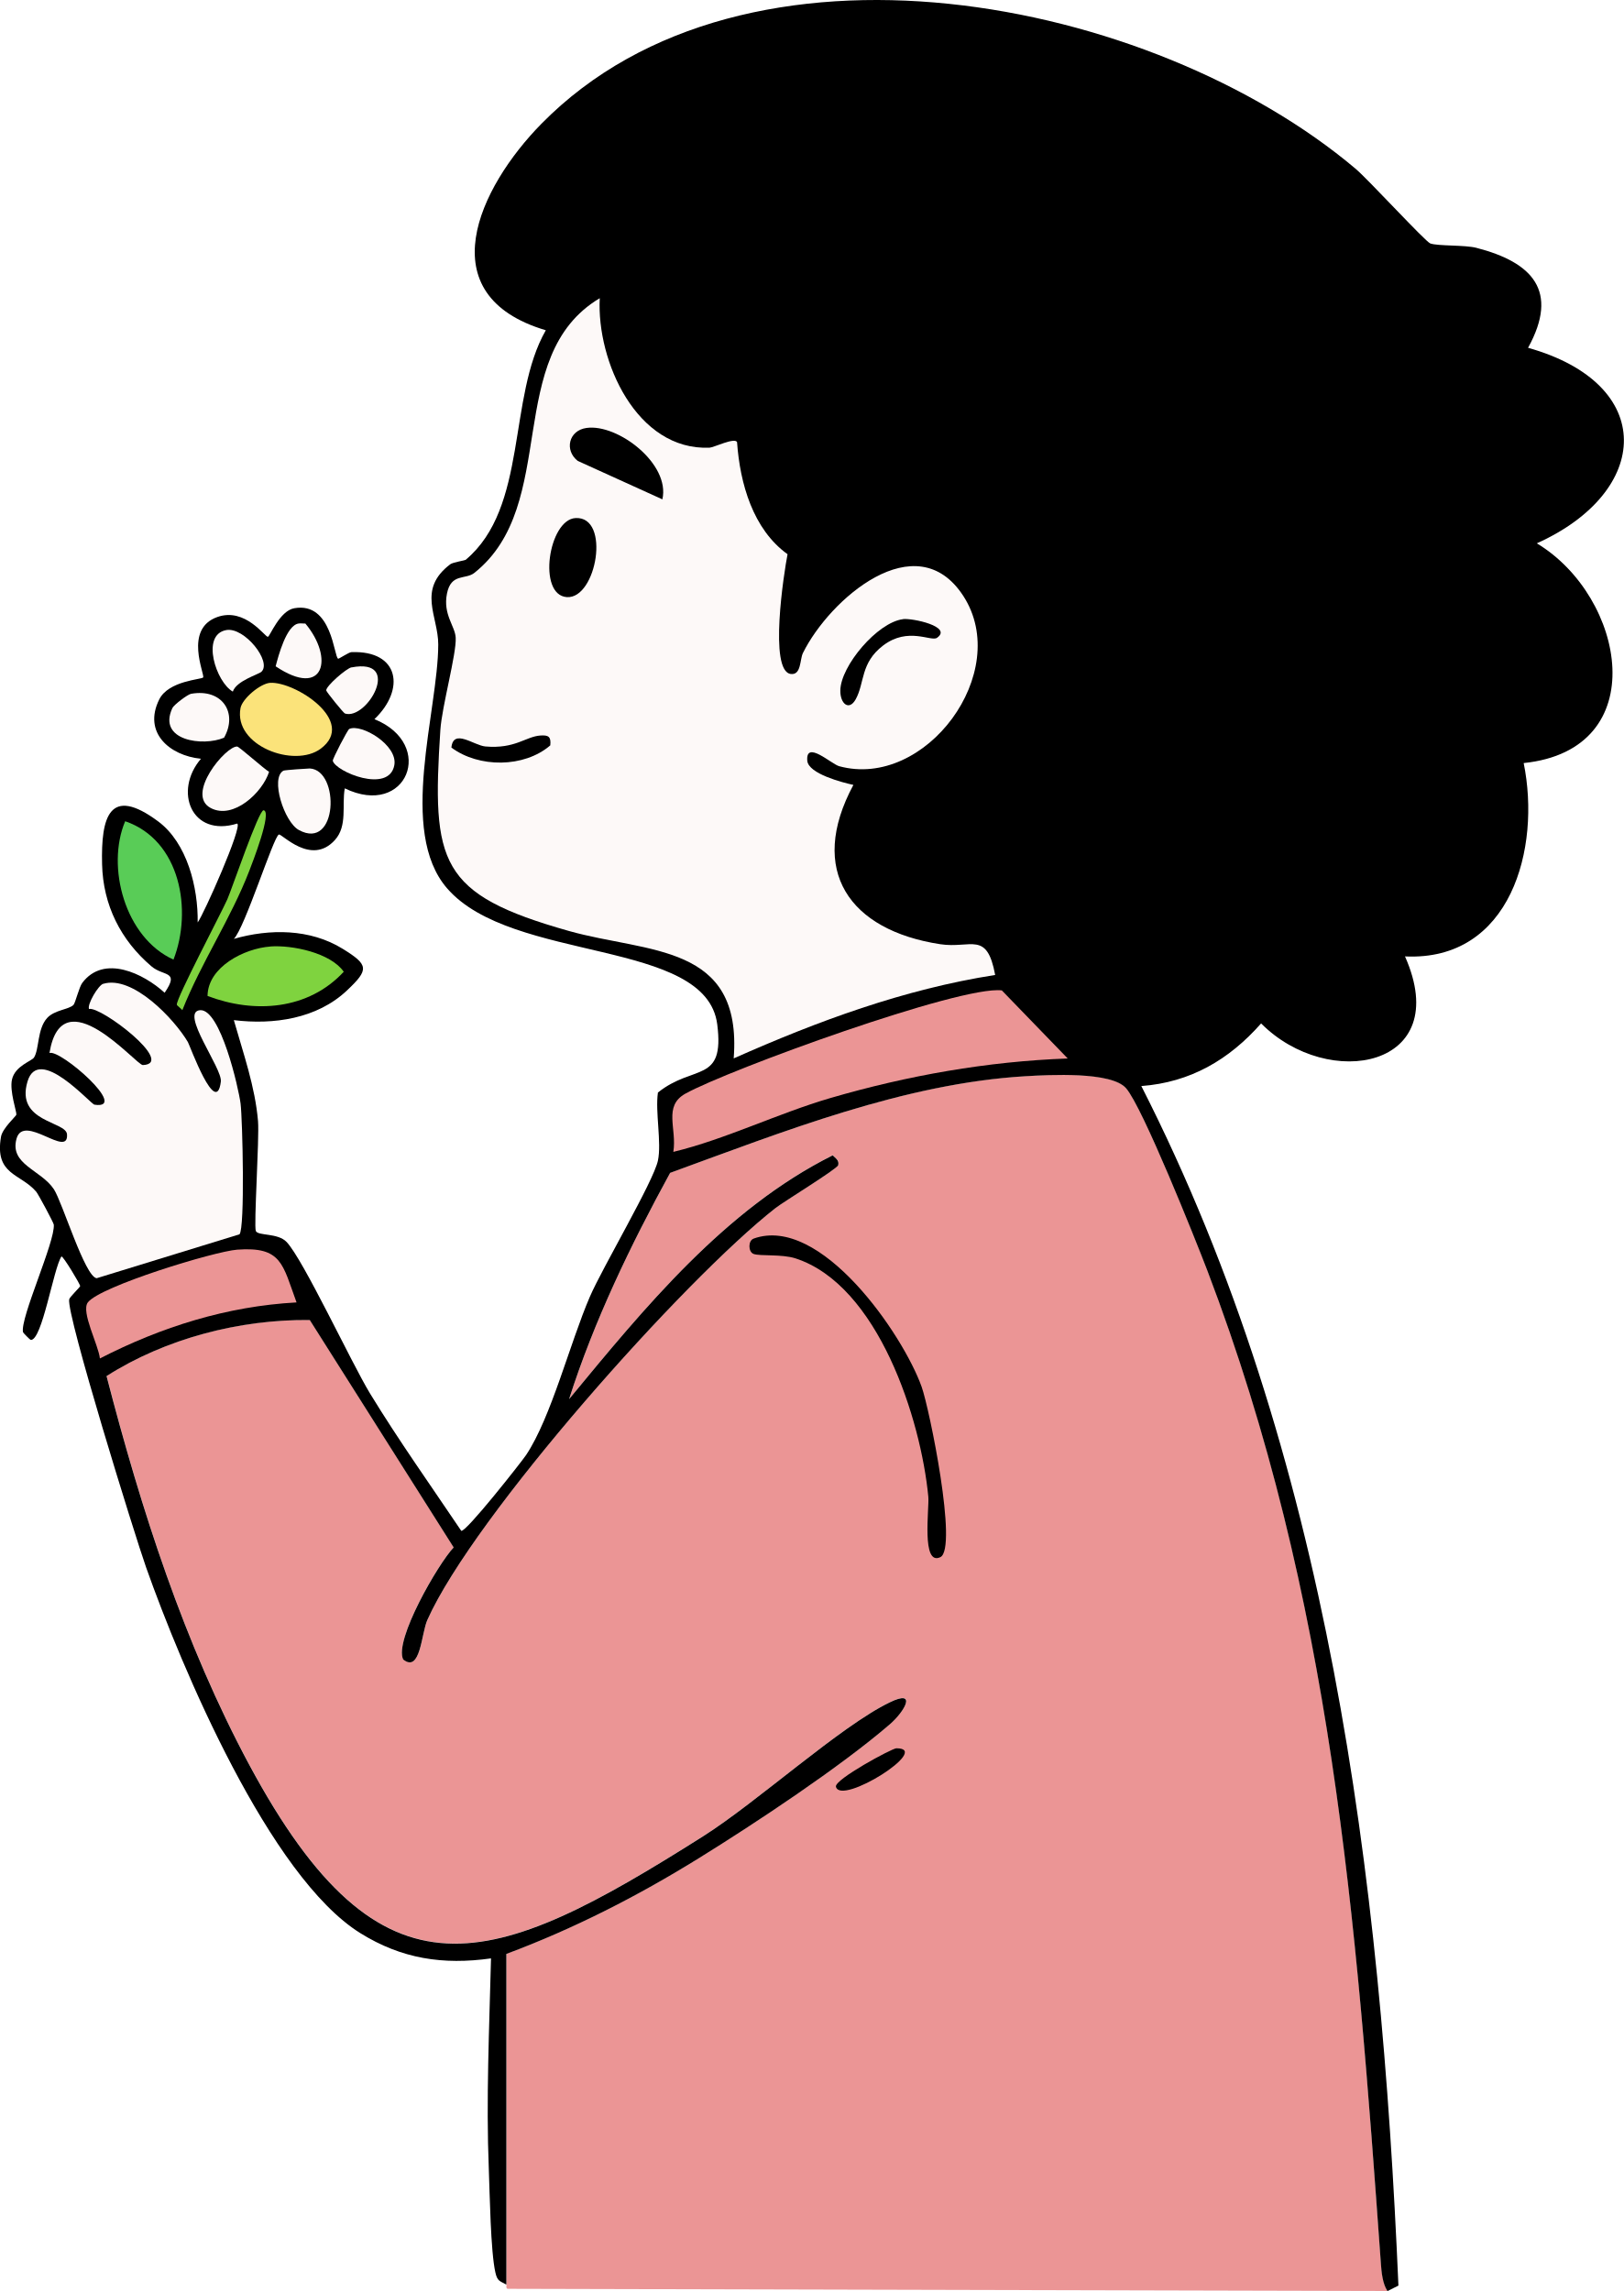
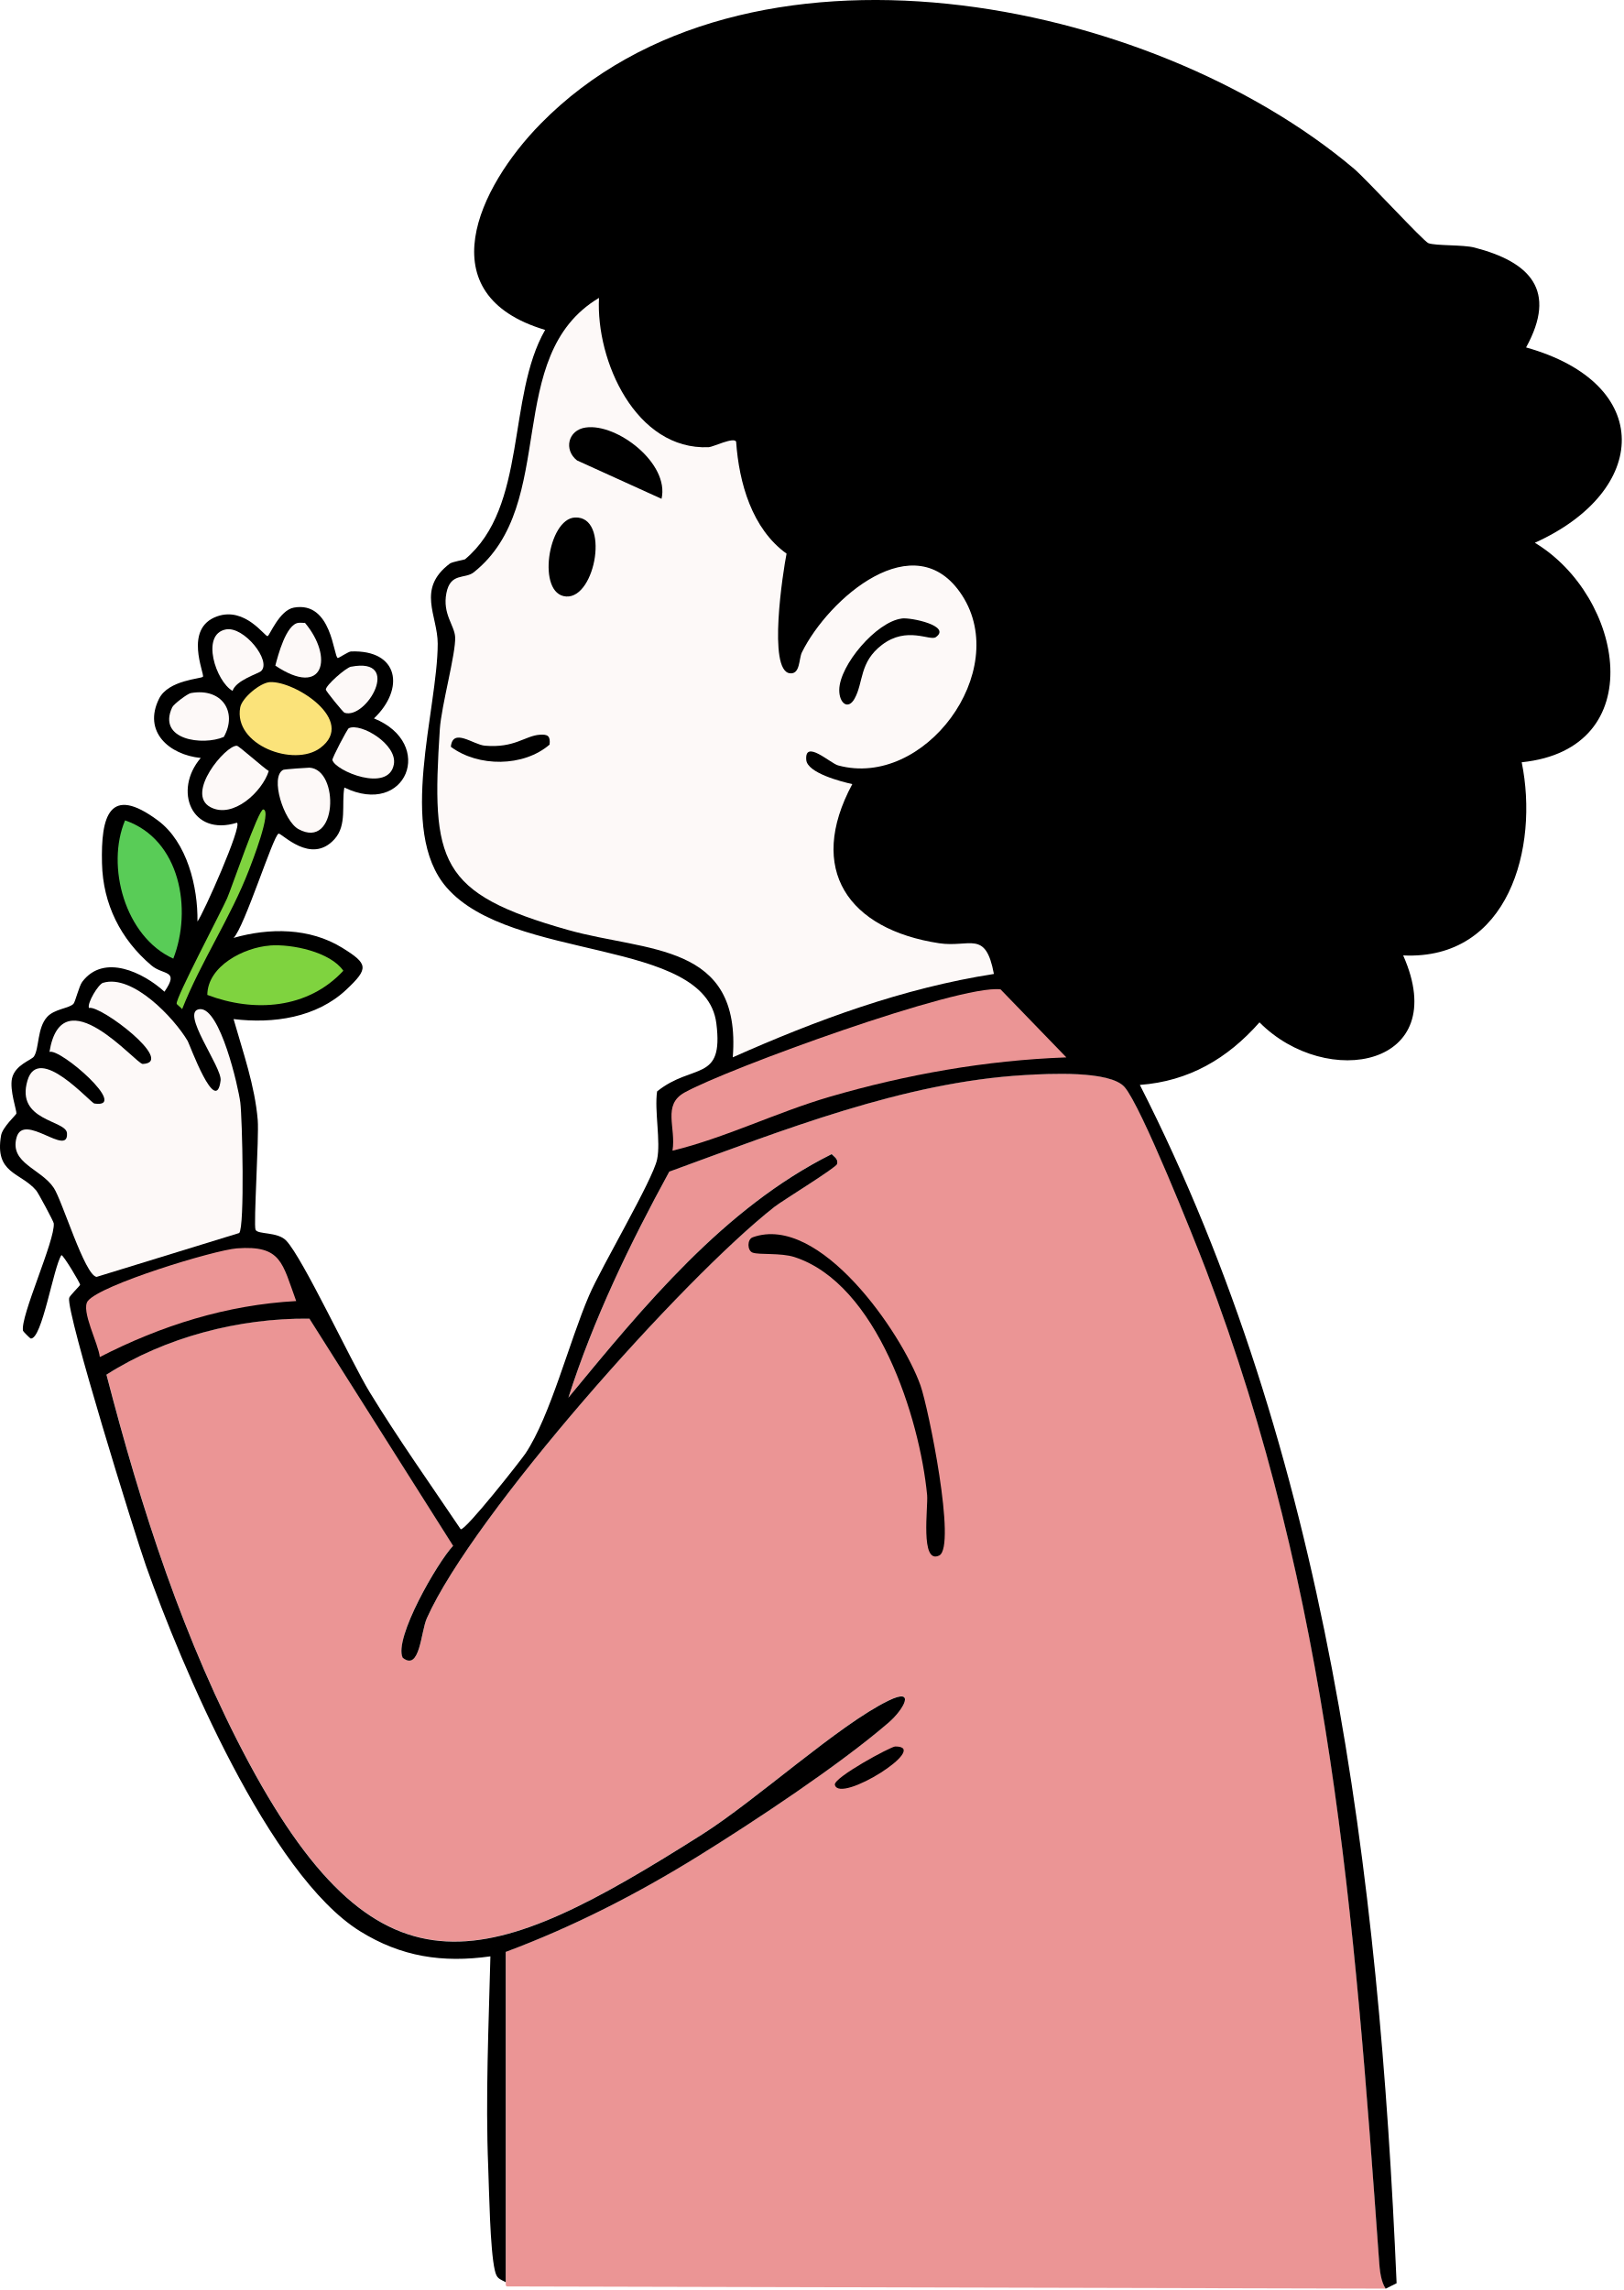
- <svg xmlns="http://www.w3.org/2000/svg" id="Layer_2" data-name="Layer 2" viewBox="0 0 207.43 292.67">
-   <defs>
-     <style>
-       .cls-1 {
-         fill: #fbe37a;
-       }
- 
-       .cls-2 {
-         fill: #59cc57;
-       }
- 
-       .cls-3 {
-         fill: #eb9595;
-       }
- 
-       .cls-4 {
-         fill: #7fd33f;
-       }
- 
-       .cls-5 {
-         fill: #fdf9f8;
-       }
-     </style>
-   </defs>
-   <g id="Layer_1-2" data-name="Layer 1">
-     <g>
-       <path class="cls-3" d="M177.23,292.67l-112.4-.28c-.25-.07-.1-.54-.14-.56v-42.24c8.61-3.21,16.76-7.38,24.56-12.21,7.18-4.45,18.14-11.7,24.42-17.12,1.88-1.62,3.56-4.54,0-2.81-6.35,3.08-16.93,12.74-23.86,17.12-26.99,17.08-40.99,22.44-57.95-9.12-8.34-15.51-13.83-32.66-18.24-49.68,7.54-4.81,17.03-7.26,25.96-7.16l18.38,29.05c-1.99,2.08-7.64,11.85-6.45,14.31,2.22,1.78,2.31-3.31,3.09-5.05,5.92-13.27,32.72-43.41,44.48-52.62,1.04-.82,7.89-5,8-5.47.15-.64-.34-.89-.7-1.26-13.75,6.88-24,19.43-33.68,31.15,3.21-10.05,7.86-19.67,12.91-28.91,14.43-5.24,29.94-11.45,45.47-12.35,2.91-.17,10.9-.62,12.77,1.54,2.12,2.45,8.86,19.29,10.38,23.29,15.97,41.89,18.99,82.62,22.17,126.85.08,1.05.21,2.59.84,3.51Z" />
-       <path d="M96.26,158.23c8.57-3.09,19.08,12.23,21.47,18.94,1.01,2.85,4.64,20.66,2.39,21.75-2.46,1.19-1.4-6.24-1.54-7.72-.94-9.85-6.38-27.02-16.98-30.45-1.74-.56-4.49-.26-5.33-.56-.72-.26-.72-1.71,0-1.96Z" />
-       <path d="M114.5,223.34c4.65-.02-7.1,7.38-7.72,4.91-.23-.91,7.17-4.91,7.72-4.91Z" />
-       <path d="M177.23,292.67c-.63-.92-.77-2.46-.84-3.51-3.18-44.23-6.21-84.96-22.17-126.85-1.53-4-8.26-20.85-10.38-23.29-1.87-2.16-9.86-1.71-12.77-1.54-15.53.9-31.04,7.1-45.47,12.35-5.05,9.24-9.7,18.86-12.91,28.91,9.68-11.73,19.93-24.27,33.68-31.15.36.38.85.62.7,1.26-.11.47-6.96,4.66-8,5.47-11.76,9.21-38.56,39.35-44.48,52.62-.78,1.74-.87,6.83-3.09,5.05-1.18-2.46,4.47-12.23,6.45-14.31l-18.38-29.05c-8.93-.1-18.42,2.35-25.96,7.16,4.41,17.02,9.91,34.17,18.24,49.68,16.97,31.56,30.96,26.2,57.95,9.12,6.93-4.38,17.5-14.04,23.86-17.12,3.56-1.73,1.88,1.19,0,2.81-6.28,5.42-17.23,12.67-24.42,17.12-7.8,4.83-15.95,9-24.56,12.21v42.24c-.85-.47-1.15-.43-1.4-1.54-.61-2.66-.72-10.08-.84-13.19-.36-8.94.06-18.01.28-26.94-6.12.86-11.42.06-16.7-3.23-11.59-7.23-22.82-33.89-27.36-46.73-1.4-3.96-10.23-32.38-9.82-34.24.06-.28,1.4-1.57,1.4-1.68.02-.22-2.18-3.87-2.39-3.79-1.02,1.51-2.47,10.8-3.93,10.66-.07,0-.97-.91-.98-.98-.4-1.79,4.13-11.6,3.93-13.75-.02-.24-2-3.93-2.25-4.21-2.01-2.35-5.34-2.11-4.49-7.02.18-1.07,1.94-2.64,1.96-2.81.06-.36-.89-3-.56-4.49.39-1.75,2.5-2.34,2.81-2.81.68-1.04.4-3.64,1.68-5.05.94-1.04,2.79-1.08,3.37-1.68.24-.26.71-2.26,1.12-2.81,2.77-3.68,7.84-1.18,10.52,1.26,1.96-2.86-.14-2.05-1.68-3.37-3.92-3.33-6.19-7.82-6.31-13.05-.15-6.02.93-10.1,7.16-5.47,3.72,2.76,5.12,8.48,5.05,12.91.74-.95,5.78-12.29,5.05-12.63-5.84,1.81-8.17-4.15-4.63-8.28-4-.4-7.44-3.33-5.33-7.58,1.2-2.41,5.44-2.54,5.61-2.81.24-.37-2.52-6.19,1.82-7.72,3.57-1.26,6.1,2.6,6.45,2.53.26-.05,1.5-3.32,3.37-3.65,4.86-.86,5.05,6.28,5.61,6.45.09.03,1.37-.83,1.68-.84,6.16-.24,6.91,4.79,2.95,8.56,7.93,3.22,4.12,12.68-3.79,8.84-.39,2.18.37,4.79-1.26,6.6-3.03,3.36-6.78-.84-7.16-.7-.68.25-4.35,11.95-5.75,13.33,4.56-1.31,9.73-1.31,13.89,1.26,3.34,2.06,3.41,2.64.56,5.33-3.83,3.62-9.39,4.41-14.45,3.79,1.2,4.23,2.72,8.5,3.09,12.91.18,2.22-.56,13.39-.28,14.03s2.81.22,3.93,1.4c2.15,2.27,8.28,15.45,10.66,19.36,3.66,5.99,7.73,11.72,11.65,17.54.6.21,7.71-8.83,8.28-9.68,3.21-4.81,5.59-14.29,8.14-20.21,1.6-3.72,8.13-14.73,8.7-17.4.49-2.3-.36-6.21,0-8.7,4.57-3.67,8.54-1.1,7.58-8.7-1.4-11.04-26.22-7.79-34.52-17.4-6.31-7.3-1.13-22.65-1.12-31.15,0-3.62-2.74-7,1.54-10.24.34-.25,1.88-.49,1.96-.56,8.01-6.72,5.32-20.75,10.24-29.33-15.08-4.49-8.57-18.23-.56-26.38C95.27-10.74,147.13-.42,173.16,21.56c1.63,1.38,8.91,9.31,9.54,9.54.98.35,4.43.18,5.89.56,7.13,1.84,10.61,5.49,6.6,12.77,16.49,4.63,15.78,18.37,1.12,24.98,11.35,6.83,14.95,26.35-1.68,28.07,2.22,10.89-1.65,25.34-15.16,24.7,6.32,14.26-9.79,17.21-18.38,8.56-4.1,4.65-9.04,7.53-15.3,8,23.97,47.09,30.59,100.88,32.84,153.24l-1.4.7Z" />
-       <path class="cls-3" d="M127.97,126.52l8.42,8.7c-10.28.37-20.46,2.18-30.31,5.05-6.74,1.97-13.4,5.27-20.07,6.88.48-2.97-1.33-5.84,1.54-7.44,5.56-3.08,35.14-13.84,40.41-13.19Z" />
-       <path class="cls-3" d="M30.3,159.64c5.71-.42,5.79,1.87,7.58,6.74-8.9.49-17.27,3.13-25.12,7.16-.17-1.7-2.45-5.96-1.54-7.16,1.57-2.07,16.17-6.52,19.08-6.74Z" />
-       <path class="cls-5" d="M13.19,125.68c3.76-1.13,9.07,4.49,10.81,7.44.25.43,3.63,9.76,4.21,5.05.21-1.7-5.28-8.88-2.67-9.12s4.94,9.96,5.19,11.93.58,15.92-.14,16.7l-18.24,5.61c-1.51-.18-4.38-9.71-5.47-11.37-1.64-2.48-5.68-3.15-4.77-6.45s6.67,2.59,6.45-.56c-.11-1.69-6.6-1.53-5.05-6.74,1.42-4.79,8.04,2.87,8.56,2.95,4.55.68-4.37-7.11-5.75-6.6,1.61-9.85,11.09,1.58,11.93,1.54,4.29-.19-5.43-7.58-6.88-7.16-.25-.62,1.19-3.04,1.82-3.23Z" />
-       <path class="cls-2" d="M15.99,104.91c7.09,2.43,8.61,11.43,6.17,17.68-6.2-2.8-8.63-11.86-6.17-17.68Z" />
-       <path class="cls-4" d="M34.51,120.91c2.83-.21,7.73.82,9.4,3.23-4.53,4.89-11.41,5.37-17.4,3.09.04-3.72,4.71-6.07,8-6.31Z" />
-       <path class="cls-1" d="M34.51,87.23c3.16-.19,11.16,4.92,6.45,8.42-3.37,2.5-11.14-.38-10.24-5.19.23-1.22,2.54-3.15,3.79-3.23Z" />
-       <path class="cls-5" d="M30.3,95.37c.26.02,3.42,2.85,4.07,3.23-.83,2.64-4.56,6.14-7.44,4.63-3.3-1.72,1.94-7.97,3.37-7.86Z" />
-       <path class="cls-5" d="M39.57,98.17c3.88.21,3.6,10.59-1.4,7.86-1.87-1.02-3.68-6.65-1.96-7.58.15-.08,3.2-.29,3.37-.28Z" />
-       <path class="cls-5" d="M24.41,88.63c3.99-.71,6,2.45,4.21,5.61-2.66,1.15-8.55.4-6.6-3.79.2-.42,1.96-1.75,2.39-1.82Z" />
-       <path class="cls-5" d="M44.62,93.12c1.53-.71,6.22,2.06,5.75,4.63-.67,3.68-7.51.83-7.86-.56-.06-.22,1.9-3.97,2.1-4.07Z" />
-       <path class="cls-5" d="M28.9,80.49c2.31-.42,5.87,4.05,4.49,5.33-.37.34-3.2,1.15-3.65,2.53-2.12-1.18-4.13-7.26-.84-7.86Z" />
-       <path class="cls-4" d="M33.67,103.51c1.15.16-1.49,6.85-1.82,7.72-2.36,6.13-6.14,11.71-8.56,17.82-.13-.2-.68-.57-.7-.7-.13-.74,5.67-11.7,6.45-13.47.56-1.26,4.02-11.45,4.63-11.37Z" />
-       <path class="cls-5" d="M38.16,79.65c.27-.04.57.02.84,0,3.69,4.39,2.45,9.65-3.79,5.47.34-1.29,1.37-5.27,2.95-5.47Z" />
-       <path class="cls-5" d="M44.9,85.26c6.59-1.27,1.98,6.8-.84,5.89-.18-.06-2.37-2.76-2.39-2.95-.04-.55,2.57-2.82,3.23-2.95Z" />
-       <path class="cls-5" d="M76.61,38.11c-.41,8.02,4.7,19.48,14.03,19.08.53-.02,3.25-1.36,3.51-.7.37,5.27,2.03,11.13,6.45,14.31-.45,2.26-2.43,14.96.42,15.3,1.34.16,1.14-1.85,1.54-2.67,3.38-6.86,14.47-16.57,20.49-7.3,6.32,9.75-4.83,24.76-15.86,21.75-.99-.27-4.29-3.38-4.07-.7.14,1.67,4.51,2.79,5.89,3.09-5.89,10.95-.49,18.58,11.09,20.35,3.95.6,5.96-1.78,7.02,3.93-11.65,1.82-22.69,5.9-33.4,10.66,1.14-14.73-10.99-13.44-21.05-16.28-16.64-4.7-17.52-8.69-16.42-25.68.2-3.02,2.07-9.72,1.96-11.79-.08-1.49-1.64-2.94-1.12-5.61s2.37-1.76,3.51-2.67c10.97-8.74,3.58-27.65,16-35.08Z" />
-       <path d="M74.93,54.67c3.97-.56,10.72,4.58,9.68,9.12l-10.81-4.91c-1.72-1.34-1.18-3.89,1.12-4.21Z" />
-       <path d="M73.53,66.18c4.5-.22,2.68,10.35-1.12,10.1s-2.34-9.93,1.12-10.1Z" />
-       <path d="M115.34,79.09c1.19-.15,6.39.96,4.35,2.39-.75.53-3.68-1.45-6.88.98-2.93,2.23-2.34,4.78-3.51,6.88-.84,1.51-1.98.57-1.96-1.12.03-3.15,4.75-8.72,8-9.12Z" />
-       <path d="M69.03,93.96c1.02-.07,1.38.14,1.26,1.26-3.34,2.88-9.13,2.89-12.63.28.25-2.49,2.86-.27,4.35-.14,3.81.33,5.14-1.27,7.02-1.4Z" />
-     </g>
-   </g>
+ <svg xmlns="http://www.w3.org/2000/svg" width="1183" height="1669" viewBox="0 0 1183 1669" fill="none">
+   <path d="M1009.95 1667.99L369.456 1666.4C368.031 1666 368.886 1663.32 368.658 1663.21V1422.47C417.721 1404.18 464.162 1380.41 508.609 1352.88C549.522 1327.52 611.976 1286.2 647.761 1255.31C658.474 1246.08 668.047 1229.44 647.761 1239.3C611.577 1256.85 551.289 1311.91 511.8 1336.87C358.002 1434.21 278.226 1464.76 181.583 1284.89C134.059 1196.5 102.775 1098.75 77.645 1001.75C120.611 974.339 174.688 960.376 225.574 960.946L330.308 1126.51C318.969 1138.36 286.773 1194.05 293.554 1208.07C306.205 1218.21 306.717 1189.2 311.162 1179.28C344.896 1103.65 497.611 931.88 564.623 879.389C570.549 874.716 609.583 850.893 610.209 848.215C611.064 844.567 608.272 843.142 606.221 841.033C527.869 880.244 469.461 951.77 414.302 1018.57C432.593 961.288 459.09 906.461 487.867 853.8C570.093 823.936 658.474 788.543 746.969 783.414C763.551 782.445 809.08 779.88 819.736 792.191C831.817 806.154 870.223 902.129 878.885 924.926C969.887 1163.67 987.095 1395.8 1005.22 1647.88C1005.67 1653.86 1006.41 1662.64 1010 1667.88L1009.95 1667.99Z" fill="#EB9595" />
+   <path d="M548.554 901.788C597.388 884.178 657.278 971.49 670.897 1009.73C676.652 1025.97 697.337 1127.48 684.515 1133.69C670.498 1140.47 676.538 1098.13 675.74 1089.69C670.384 1033.55 639.385 935.699 578.983 916.15C569.068 912.959 553.397 914.669 548.611 912.959C544.508 911.477 544.508 903.213 548.611 901.788H548.554Z" fill="black" />
+   <path d="M652.491 1272.87C678.988 1272.75 612.033 1314.93 608.5 1300.85C607.19 1295.66 649.357 1272.87 652.491 1272.87Z" fill="black" />
+   <path d="M1009.95 1668C1006.36 1662.75 1005.56 1653.98 1005.16 1647.99C987.039 1395.91 969.773 1163.78 878.828 925.041C870.109 902.244 831.76 806.211 819.679 792.305C809.023 779.995 763.494 782.559 746.912 783.528C658.417 788.658 570.036 823.993 487.81 853.914C459.033 906.575 432.536 961.402 414.245 1018.68C469.404 951.827 527.812 880.359 606.164 841.148C608.215 843.313 611.007 844.681 610.153 848.329C609.526 851.008 570.492 874.887 564.566 879.504C497.554 931.994 344.839 1103.77 311.105 1179.4C306.661 1189.32 306.148 1218.32 293.498 1208.18C286.774 1194.16 318.969 1138.48 330.252 1126.62L225.517 961.06C174.631 960.49 120.554 974.453 77.589 1001.87C102.718 1098.87 134.059 1196.61 181.526 1285.01C278.226 1464.87 357.945 1434.33 511.743 1336.98C551.232 1312.02 611.463 1256.97 647.704 1239.41C667.99 1229.55 658.417 1246.19 647.704 1255.43C611.919 1286.32 549.523 1327.64 508.552 1353C464.105 1380.52 417.664 1404.29 368.601 1422.59V1663.32C363.758 1660.64 362.048 1660.87 360.624 1654.54C357.148 1639.38 356.521 1597.1 355.837 1579.37C353.786 1528.42 356.179 1476.73 357.433 1425.83C322.559 1430.74 292.358 1426.18 262.271 1407.43C196.227 1366.22 132.235 1214.28 106.365 1141.1C98.388 1118.53 48.071 956.558 50.408 945.957C50.75 944.361 58.385 937.009 58.385 936.382C58.499 935.128 45.963 914.326 44.766 914.782C38.954 923.388 30.692 976.334 22.372 975.536C21.973 975.536 16.845 970.35 16.788 969.951C14.508 959.749 40.322 903.84 39.182 891.586C39.068 890.218 27.785 869.188 26.361 867.592C14.907 854.199 -4.068 855.567 0.775 827.584C1.801 821.485 11.83 812.538 11.944 811.569C12.286 809.517 6.873 794.471 8.753 785.979C10.975 776.005 22.999 772.643 24.765 769.964C28.64 764.037 27.045 749.219 34.339 741.183C39.695 735.256 50.237 735.028 53.542 731.608C54.909 730.126 57.588 718.728 59.924 715.593C75.708 694.62 104.599 708.868 119.87 722.774C131.039 706.474 119.072 711.091 110.297 703.568C87.96 684.589 75.024 659 74.341 629.193C73.486 594.883 79.64 571.63 115.141 598.018C136.338 613.748 144.316 646.347 143.917 671.595C148.134 666.181 176.853 601.551 172.693 599.614C139.415 609.929 126.138 575.962 146.31 552.424C123.517 550.144 103.915 533.445 115.938 509.223C122.776 495.488 146.937 494.747 147.906 493.209C149.273 491.1 133.546 457.93 158.277 449.21C178.62 442.029 193.036 464.028 195.031 463.629C196.512 463.344 203.578 444.708 214.234 442.827C241.928 437.926 243.011 478.618 246.202 479.587C246.714 479.758 254.008 474.857 255.775 474.8C290.876 473.432 295.15 502.099 272.585 523.586C317.772 541.937 296.062 595.852 250.988 573.967C248.766 586.391 253.097 601.266 243.808 611.582C226.542 630.731 205.174 606.795 203.008 607.592C199.134 609.017 178.221 675.699 170.243 683.564C196.227 676.097 225.688 676.097 249.393 690.745C268.425 702.485 268.824 705.791 252.584 721.122C230.759 741.753 199.077 746.255 170.243 742.722C177.081 766.83 185.743 791.165 187.851 816.299C188.877 828.951 184.66 892.612 186.255 896.26C187.851 899.907 202.268 897.513 208.65 904.239C220.901 917.176 255.832 992.292 269.394 1014.58C290.25 1048.71 313.442 1081.37 335.779 1114.54C339.198 1115.74 379.713 1064.22 382.961 1059.37C401.253 1031.96 414.815 977.93 429.345 944.19C438.462 922.989 475.672 860.24 478.921 845.023C481.713 831.915 476.869 809.631 478.921 795.44C504.962 774.524 527.584 789.171 522.114 745.856C514.136 682.937 372.704 701.459 325.408 646.689C289.452 605.085 318.969 517.601 319.026 469.158C319.026 448.526 303.413 429.263 327.801 410.797C329.739 409.373 338.514 408.005 338.97 407.606C384.613 369.307 369.285 289.346 397.321 240.447C311.39 214.857 348.486 136.549 394.13 90.1C542.913 -61.215 838.427 -2.398 986.754 122.871C996.042 130.736 1037.53 175.931 1041.12 177.242C1046.7 179.237 1066.36 178.268 1074.68 180.434C1115.31 190.92 1135.14 211.722 1112.29 253.213C1206.25 279.601 1202.21 357.908 1118.67 395.58C1183.35 434.506 1203.86 545.756 1109.1 555.558C1121.75 617.623 1099.69 699.977 1022.71 696.33C1058.72 777.601 966.924 794.414 917.975 745.115C894.612 771.617 866.462 788.031 830.791 790.709C967.379 1059.09 1005.1 1365.65 1017.92 1664.06L1009.95 1668.05V1668Z" fill="black" />
+   <path d="M729.247 721.064L777.227 770.648C718.648 772.756 660.639 783.072 604.511 799.429C566.104 810.656 528.154 829.464 490.146 838.64C492.881 821.713 482.567 805.356 498.921 796.237C530.604 778.684 699.16 717.36 729.19 721.064H729.247Z" fill="#EB9595" />
+   <path d="M172.693 909.823C205.231 907.43 205.687 920.481 215.887 948.236C165.172 951.029 117.477 966.075 72.745 989.043C71.776 979.354 58.784 955.076 63.97 948.236C72.916 936.439 156.111 911.077 172.693 909.823Z" fill="#EB9595" />
+   <path d="M75.195 716.277C96.621 709.837 126.879 741.866 136.794 758.679C138.219 761.13 157.479 814.304 160.784 787.46C161.98 777.772 130.697 736.851 145.569 735.483C160.442 734.115 173.719 792.248 175.144 803.475C176.568 814.703 178.449 894.207 174.346 898.653L70.409 930.626C61.804 929.6 45.45 875.286 39.239 865.825C29.894 851.691 6.873 847.873 12.058 829.065C17.244 810.257 50.066 843.826 48.812 825.873C48.185 816.242 11.203 817.154 20.036 787.46C28.127 760.161 65.85 803.817 68.813 804.273C94.74 808.149 43.912 763.752 36.048 766.658C45.222 710.521 99.242 775.663 104.029 775.435C128.474 774.352 73.087 732.235 64.824 734.628C63.4 731.095 71.605 717.303 75.195 716.22V716.277Z" fill="#FDF9F8" />
+   <path d="M91.15 597.904C131.552 611.753 140.213 663.047 126.309 698.667C90.98 682.709 77.133 631.074 91.15 597.904Z" fill="#59CC57" />
+   <path d="M196.683 689.092C212.809 687.895 240.731 693.765 250.247 707.501C224.434 735.37 185.23 738.106 151.097 725.111C151.325 703.91 177.936 690.517 196.683 689.149V689.092Z" fill="#7FD33F" />
+   <path d="M196.683 497.141C214.69 496.058 260.276 525.181 233.437 545.128C214.234 559.376 169.958 542.963 175.087 515.549C176.397 508.596 189.56 497.597 196.683 497.141Z" fill="#FBE37A" />
+   <path d="M172.693 543.533C174.175 543.647 192.182 559.775 195.886 561.941C191.156 576.987 169.901 596.935 153.49 588.329C134.686 578.526 164.545 542.906 172.693 543.533Z" fill="#FDF9F8" />
+   <path d="M225.517 559.491C247.626 560.688 246.031 619.846 217.539 604.287C206.883 598.474 196.569 566.387 206.37 561.087C207.225 560.631 224.605 559.434 225.574 559.491H225.517Z" fill="#FDF9F8" />
+   <path d="M139.13 505.12C161.867 501.074 173.32 519.083 163.12 537.093C147.963 543.647 114.4 539.373 125.512 515.493C126.651 513.099 136.68 505.519 139.13 505.12Z" fill="#FDF9F8" />
+   <path d="M254.293 530.71C263.012 526.663 289.737 542.45 287.059 557.097C283.241 578.071 244.264 561.828 242.27 553.906C241.928 552.652 253.097 531.28 254.236 530.71H254.293Z" fill="#FDF9F8" />
+   <path d="M164.716 458.728C177.879 456.335 198.165 481.81 190.301 489.105C188.193 491.043 172.066 495.66 169.502 503.524C157.422 496.799 145.968 462.148 164.716 458.728Z" fill="#FDF9F8" />
+   <path d="M191.897 589.925C198.45 590.836 183.406 628.964 181.526 633.923C168.078 668.859 146.538 700.661 132.748 735.483C132.007 734.344 128.873 732.235 128.759 731.494C128.019 727.277 161.069 664.813 165.513 654.725C168.704 647.544 188.421 589.469 191.897 589.925Z" fill="#7FD33F" />
+   <path d="M217.482 453.941C219.02 453.713 220.73 454.055 222.268 453.941C243.295 478.96 236.229 508.938 200.672 485.116C202.609 477.763 208.479 455.08 217.482 453.941Z" fill="#FDF9F8" />
+   <path d="M255.889 485.913C293.44 478.675 267.171 524.668 251.102 519.482C250.076 519.14 237.597 503.752 237.483 502.669C237.255 499.535 252.128 486.597 255.889 485.856V485.913Z" fill="#FDF9F8" />
+   <path d="M436.582 217.194C434.246 262.902 463.364 328.215 516.529 325.935C519.549 325.821 535.049 318.184 536.53 321.946C538.639 351.981 548.098 385.379 573.284 403.502C570.72 416.383 559.438 488.763 575.678 490.701C583.313 491.613 582.174 480.157 584.453 475.484C603.713 436.387 666.908 381.047 701.212 433.879C737.225 489.447 673.689 574.993 610.836 557.838C605.195 556.299 586.391 538.574 587.644 553.848C588.442 563.366 613.344 569.749 621.207 571.459C587.644 633.866 618.415 677.351 684.401 687.439C706.91 690.859 718.363 677.294 724.404 709.837C658.018 720.21 595.109 743.463 534.08 770.591C540.576 686.641 471.456 693.993 414.131 677.807C319.311 651.021 314.296 628.281 320.565 531.45C321.704 514.239 332.36 476.054 331.733 464.256C331.277 455.764 322.388 447.5 325.351 432.283C328.314 417.066 338.856 422.253 345.352 417.066C407.863 367.255 365.752 259.482 436.525 217.137L436.582 217.194Z" fill="#FDF9F8" />
+   <path d="M427.009 311.574C449.631 308.382 488.095 337.676 482.169 363.551L420.57 335.567C410.769 327.93 413.846 313.397 426.952 311.574H427.009Z" fill="black" />
+   <path d="M419.031 377.172C444.674 375.918 434.303 436.159 412.649 434.734C390.996 433.309 399.315 378.141 419.031 377.172Z" fill="black" />
+   <path d="M657.277 450.749C664.058 449.894 693.69 456.221 682.065 464.371C677.791 467.391 661.095 456.107 642.861 469.956C626.165 482.665 629.527 497.198 622.86 509.167C618.073 517.773 611.577 512.415 611.691 502.784C611.862 484.831 638.758 453.086 657.277 450.806V450.749Z" fill="black" />
+   <path d="M393.389 535.497C399.201 535.098 401.253 536.295 400.569 542.678C381.536 559.092 348.543 559.149 328.599 544.274C330.024 530.082 344.896 542.735 353.387 543.476C375.097 545.356 382.676 536.238 393.389 535.497Z" fill="black" />
</svg>
